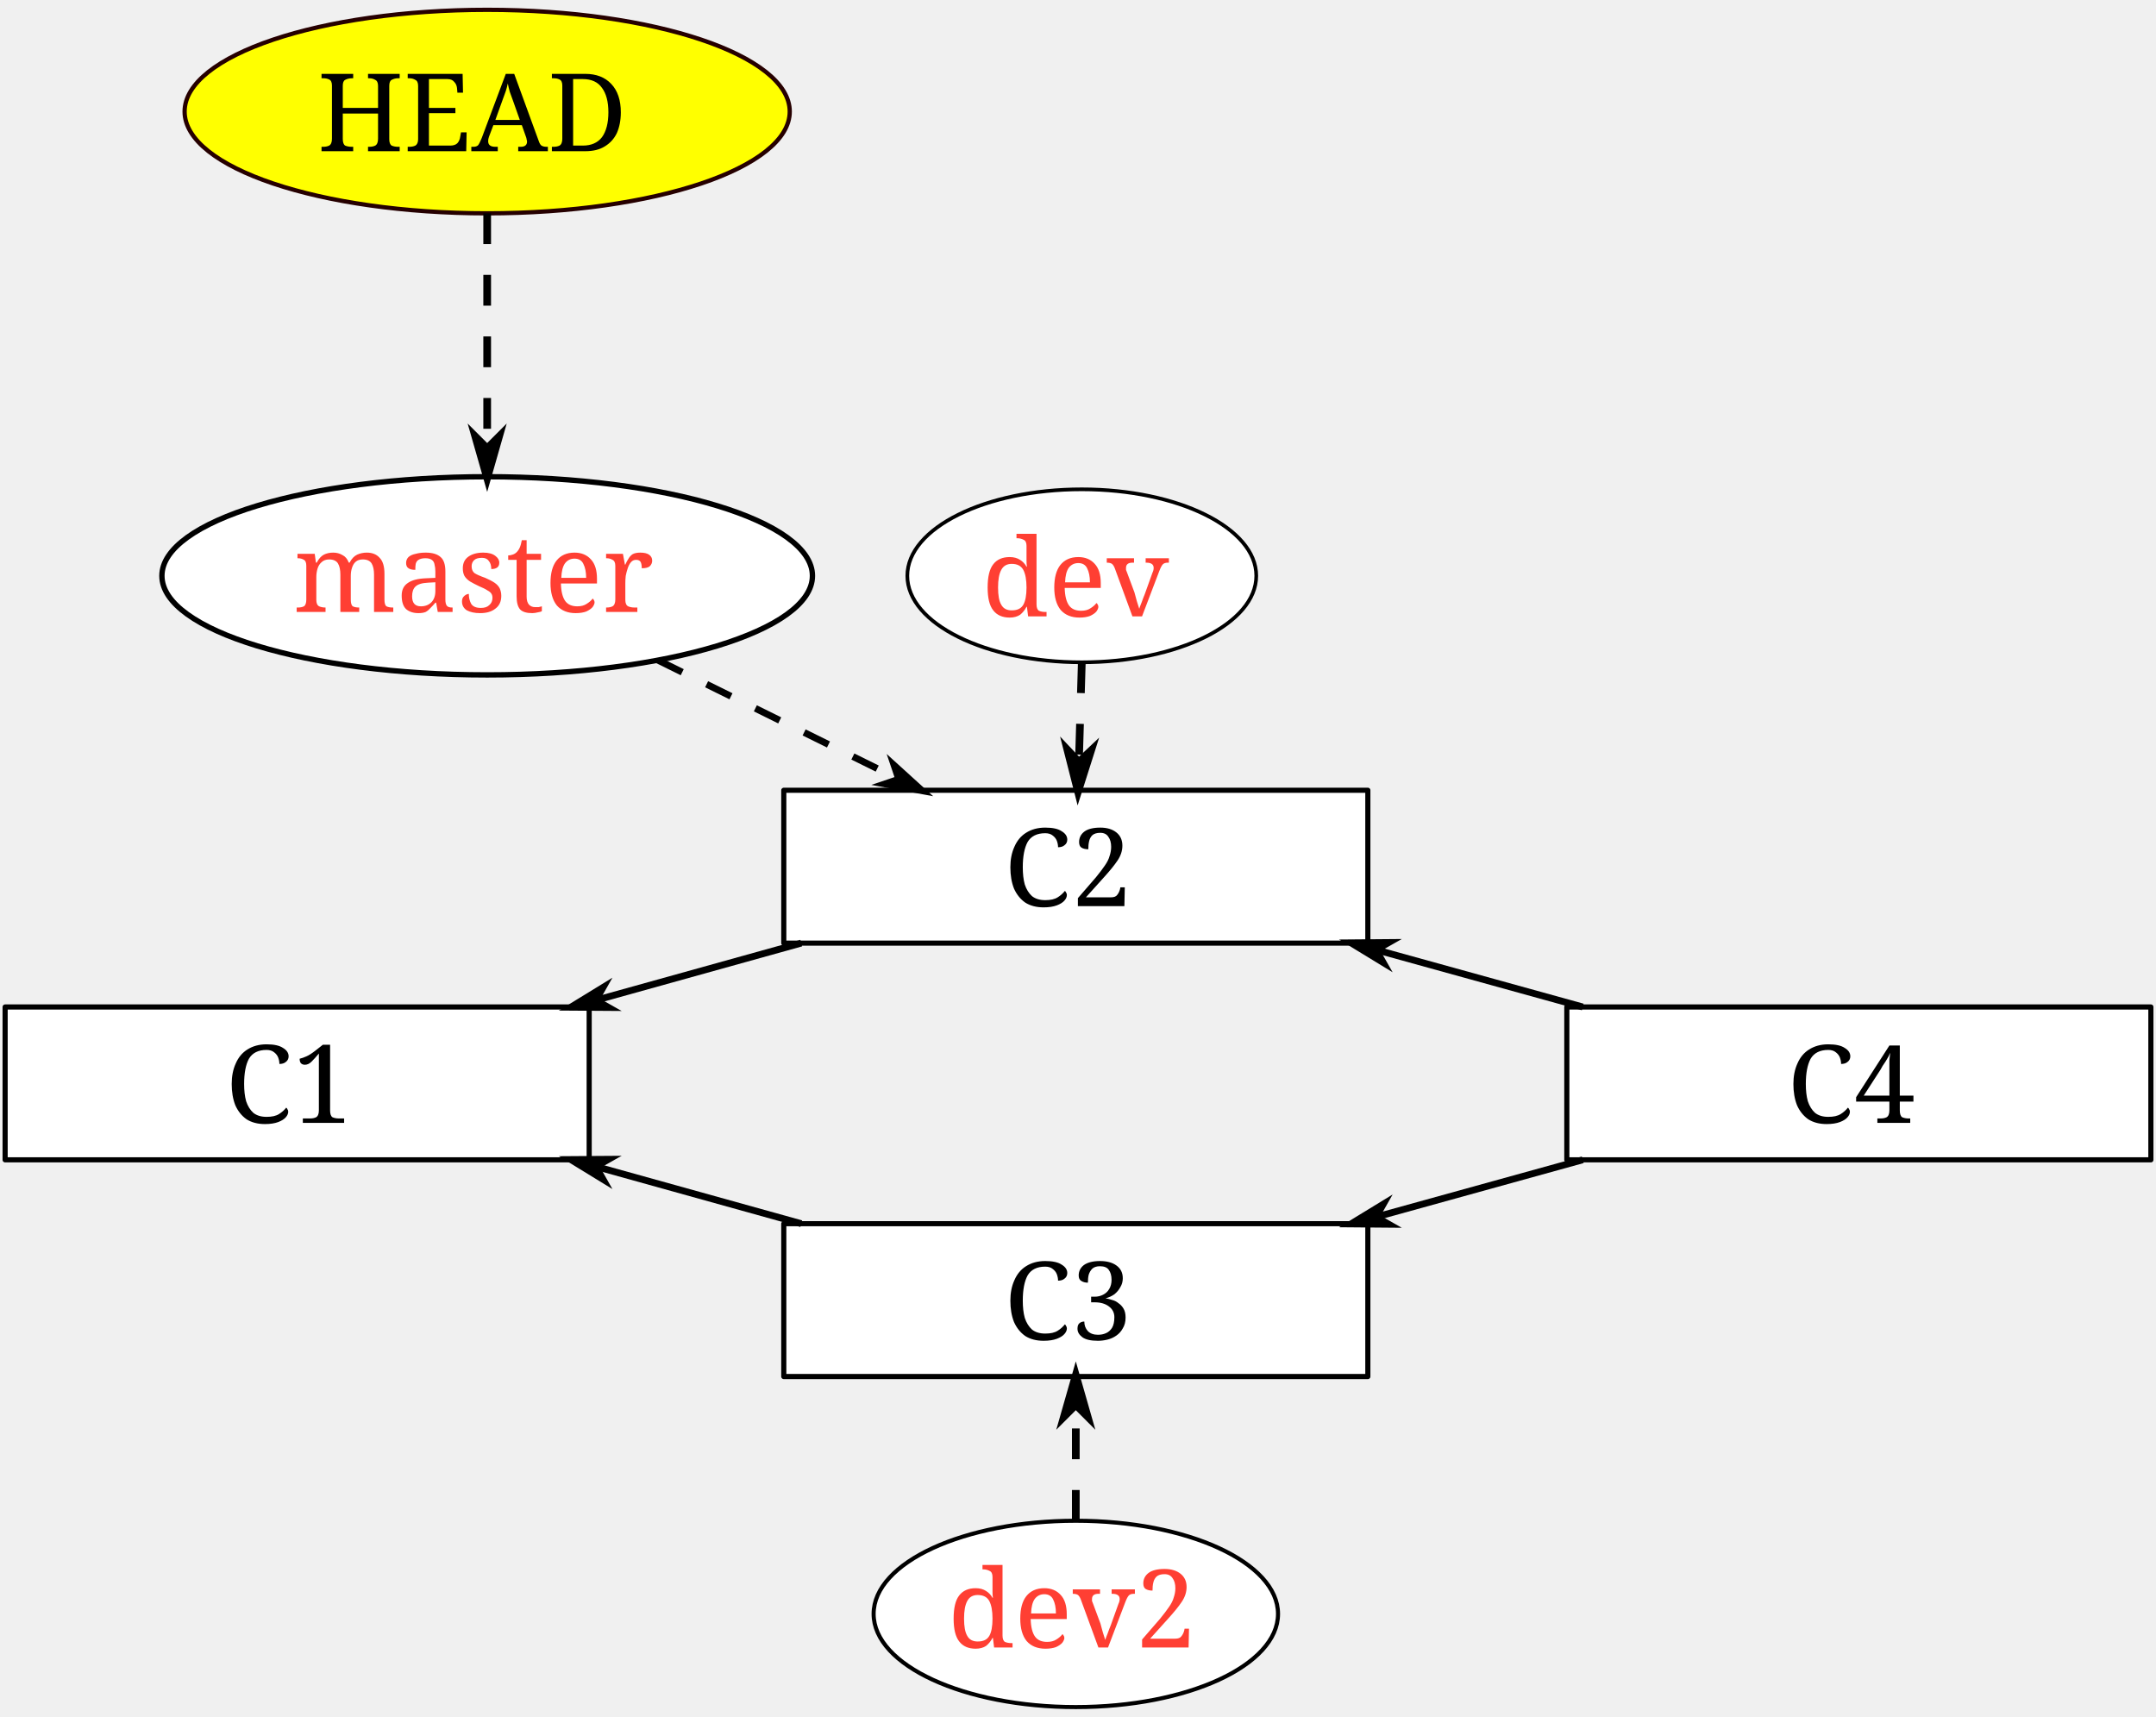
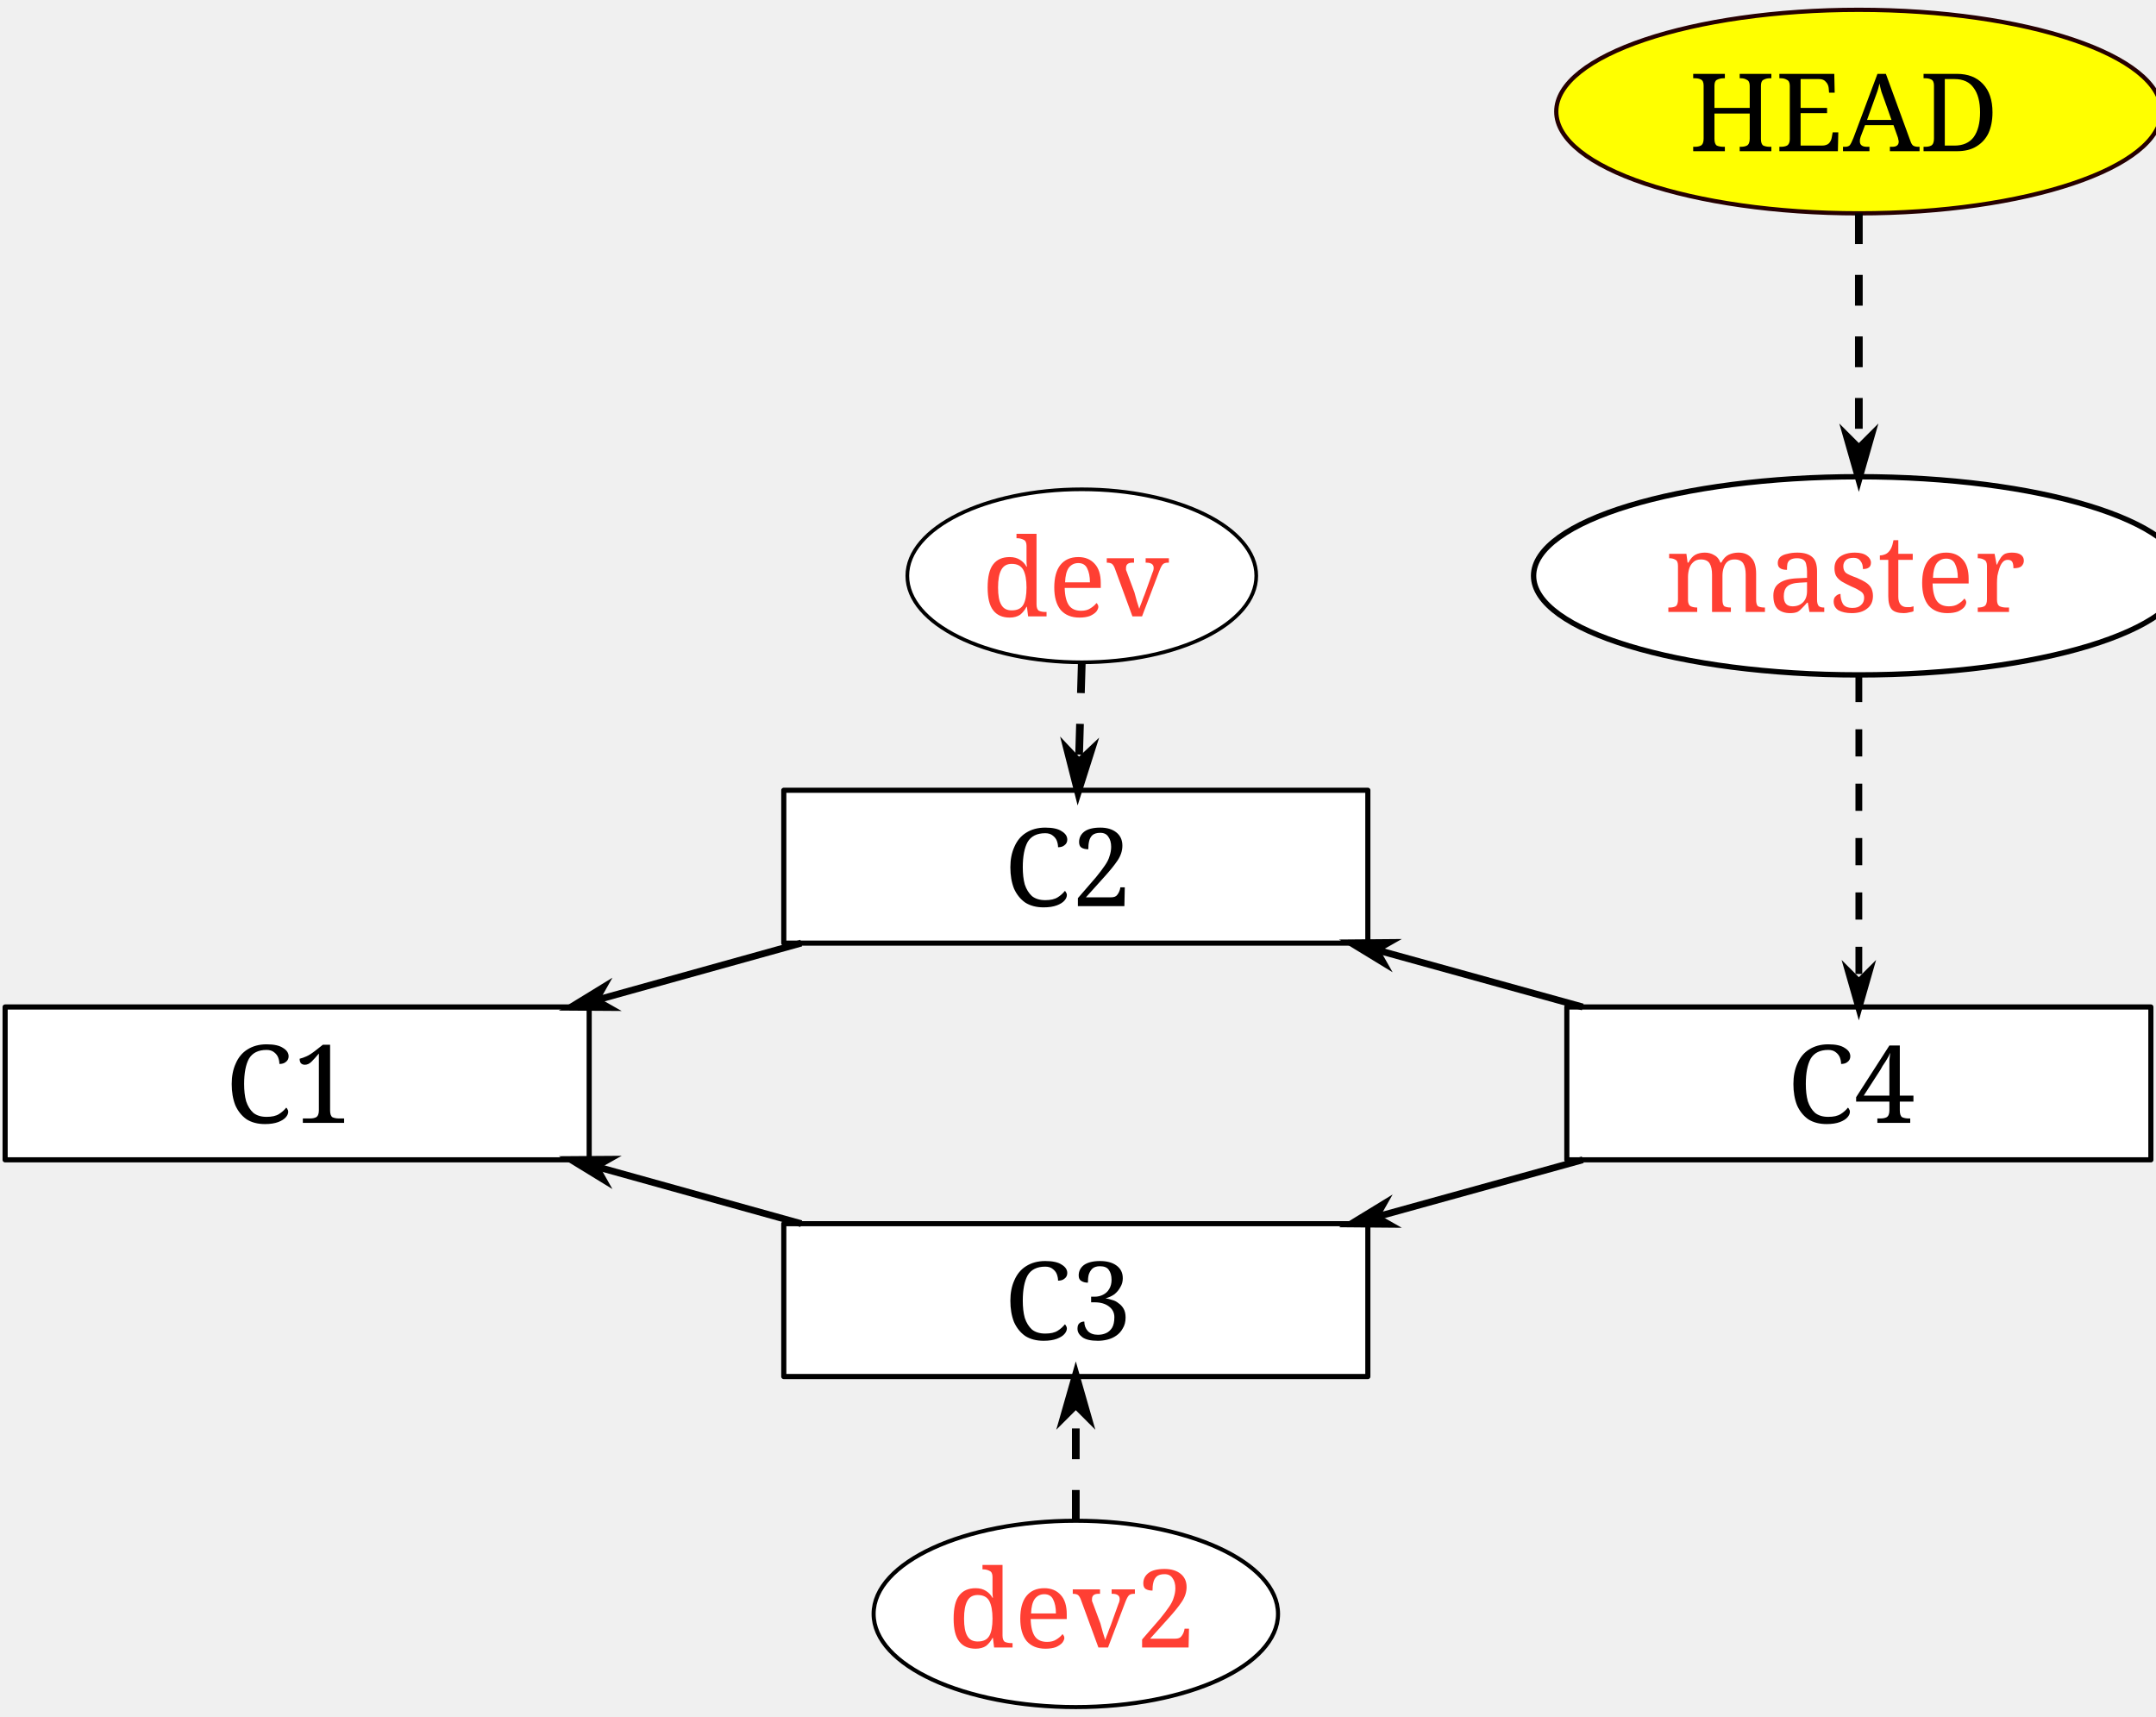
<svg xmlns="http://www.w3.org/2000/svg" width="84.054mm" height="66.934mm" viewBox="0 0 84.054 66.934" version="1.1" id="svg8">
  <defs id="defs2">
    <marker style="overflow:visible" id="marker4645" refX="0" refY="0" orient="auto">
      <path transform="matrix(-0.4,0,0,-0.4,-4,0)" style="fill:#000000;fill-opacity:1;fill-rule:evenodd;stroke:#000000;stroke-width:1pt;stroke-opacity:1" d="M 0,0 5,-5 -12.5,0 5,5 Z" id="path4643" />
    </marker>
    <marker style="overflow:visible" id="marker1717" refX="0" refY="0" orient="auto">
      <path transform="matrix(-0.4,0,0,-0.4,-4,0)" style="fill:#000000;fill-opacity:1;fill-rule:evenodd;stroke:#000000;stroke-width:1pt;stroke-opacity:1" d="M 0,0 5,-5 -12.5,0 5,5 Z" id="path1715" />
    </marker>
    <marker orient="auto" refY="0" refX="0" id="Arrow1Mend" style="overflow:visible">
      <path id="path4675" d="M 0,0 5,-5 -12.5,0 5,5 Z" style="fill:#000000;fill-opacity:1;fill-rule:evenodd;stroke:#000000;stroke-width:1pt;stroke-opacity:1" transform="matrix(-0.4,0,0,-0.4,-4,0)" />
    </marker>
    <marker orient="auto" refY="0" refX="0" id="Arrow1Lend" style="overflow:visible">
      <path id="path4669" d="M 0,0 5,-5 -12.5,0 5,5 Z" style="fill:#000000;fill-opacity:1;fill-rule:evenodd;stroke:#000000;stroke-width:1pt;stroke-opacity:1" transform="matrix(-0.8,0,0,-0.8,-10,0)" />
    </marker>
    <marker orient="auto" refY="0" refX="0" id="Arrow1Mend-6" style="overflow:visible">
      <path id="path4675-0" d="M 0,0 5,-5 -12.5,0 5,5 Z" style="fill:#000000;fill-opacity:1;fill-rule:evenodd;stroke:#000000;stroke-width:1pt;stroke-opacity:1" transform="matrix(-0.4,0,0,-0.4,-4,0)" />
    </marker>
    <marker orient="auto" refY="0" refX="0" id="Arrow1Mend-4" style="overflow:visible">
      <path id="path4675-9" d="M 0,0 5,-5 -12.5,0 5,5 Z" style="fill:#000000;fill-opacity:1;fill-rule:evenodd;stroke:#000000;stroke-width:1pt;stroke-opacity:1" transform="matrix(-0.4,0,0,-0.4,-4,0)" />
    </marker>
    <marker orient="auto" refY="0" refX="0" id="Arrow1Mend-3" style="overflow:visible">
      <path id="path4675-02" d="M 0,0 5,-5 -12.5,0 5,5 Z" style="fill:#000000;fill-opacity:1;fill-rule:evenodd;stroke:#000000;stroke-width:1pt;stroke-opacity:1" transform="matrix(-0.4,0,0,-0.4,-4,0)" />
    </marker>
    <marker orient="auto" refY="0" refX="0" id="Arrow1Mend-4-0" style="overflow:visible">
      <path id="path4675-9-7" d="M 0,0 5,-5 -12.5,0 5,5 Z" style="fill:#000000;fill-opacity:1;fill-rule:evenodd;stroke:#000000;stroke-width:1pt;stroke-opacity:1" transform="matrix(-0.4,0,0,-0.4,-4,0)" />
    </marker>
    <marker orient="auto" refY="0" refX="0" id="Arrow1Mend-4-0-9" style="overflow:visible">
      <path id="path4675-9-7-1" d="M 0,0 5,-5 -12.5,0 5,5 Z" style="fill:#000000;fill-opacity:1;fill-rule:evenodd;stroke:#000000;stroke-width:1pt;stroke-opacity:1" transform="matrix(-0.4,0,0,-0.4,-4,0)" />
    </marker>
    <marker orient="auto" refY="0" refX="0" id="Arrow1Mend-3-7" style="overflow:visible">
      <path id="path4675-02-0" d="M 0,0 5,-5 -12.5,0 5,5 Z" style="fill:#000000;fill-opacity:1;fill-rule:evenodd;stroke:#000000;stroke-width:1pt;stroke-opacity:1" transform="matrix(-0.4,0,0,-0.4,-4,0)" />
    </marker>
  </defs>
  <g id="main" style="display:inline" transform="translate(-109.3307,80.09636)">
-     <g id="HEAD-grp" transform="translate(105.0848,-102.5294)">
+     <g id="HEAD-grp" transform="translate(158.5609,-102.5294)">
      <ellipse ry="3.967" rx="11.796" cy="26.783" cx="23.239" id="HEAD-ell" style="opacity:1;fill:#ffff00;fill-opacity:1;stroke:#260000;stroke-width:0.166;stroke-linejoin:round;stroke-miterlimit:4;stroke-dasharray:none;stroke-dashoffset:0;stroke-opacity:1" />
      <text id="HEAD-text" y="28.326" x="16.624" style="font-style:normal;font-variant:normal;font-weight:normal;font-stretch:normal;font-size:4.233px;line-height:1.25;font-family:serif;-inkscape-font-specification:'serif, Normal';font-variant-ligatures:normal;font-variant-caps:normal;font-variant-numeric:normal;font-feature-settings:normal;text-align:start;letter-spacing:0px;word-spacing:0px;writing-mode:lr-tb;text-anchor:start;fill:#000000;fill-opacity:1;stroke:none;stroke-width:0.265" xml:space="preserve">
        <tspan style="font-style:normal;font-variant:normal;font-weight:normal;font-stretch:normal;font-size:4.233px;font-family:serif;-inkscape-font-specification:'serif, Normal';font-variant-ligatures:normal;font-variant-caps:normal;font-variant-numeric:normal;font-feature-settings:normal;text-align:start;writing-mode:lr-tb;text-anchor:start;stroke-width:0.265" y="28.326" x="16.624" id="tspan14">HEAD</tspan>
      </text>
    </g>
-     <g id="master-grp" transform="translate(105.0848,-116.0749)">
+     <g id="master-grp" transform="translate(158.5609,-116.0749)">
      <ellipse ry="3.863" rx="12.681" cy="58.428" cx="23.239" id="master-ell" style="opacity:1;fill:#ffffff;fill-opacity:0.997;stroke:#000000;stroke-width:0.209;stroke-linejoin:round;stroke-miterlimit:4;stroke-dasharray:none;stroke-dashoffset:0;stroke-opacity:1" />
      <text id="master-text" y="59.837" x="15.689" style="font-style:normal;font-variant:normal;font-weight:normal;font-stretch:normal;font-size:4.233px;line-height:1.25;font-family:serif;-inkscape-font-specification:'serif, Normal';font-variant-ligatures:normal;font-variant-caps:normal;font-variant-numeric:normal;font-feature-settings:normal;text-align:start;letter-spacing:0px;word-spacing:0px;writing-mode:lr-tb;text-anchor:start;fill:#ff0f00;fill-opacity:0.8;stroke:none;stroke-width:0.265" xml:space="preserve">
        <tspan style="font-style:normal;font-variant:normal;font-weight:normal;font-stretch:normal;font-size:4.233px;font-family:serif;-inkscape-font-specification:'serif, Normal';font-variant-ligatures:normal;font-variant-caps:normal;font-variant-numeric:normal;font-feature-settings:normal;text-align:start;writing-mode:lr-tb;text-anchor:start;fill:#ff0f00;fill-opacity:0.8;stroke-width:0.265" y="59.837" x="15.689" id="tspan4518">master</tspan>
      </text>
    </g>
-     <path style="display:inline;fill:none;fill-rule:evenodd;stroke:#000000;stroke-width:0.3;stroke-linecap:butt;stroke-linejoin:miter;stroke-miterlimit:4;stroke-dasharray:1.2, 1.2;stroke-dashoffset:0;stroke-opacity:1;marker-end:url(#Arrow1Mend)" d="m 128.324,-71.78 0,10.27" id="HEAD-master" />
+     <path style="display:inline;fill:none;fill-rule:evenodd;stroke:#000000;stroke-width:0.3;stroke-linecap:butt;stroke-linejoin:miter;stroke-miterlimit:4;stroke-dasharray:1.2, 1.2;stroke-dashoffset:0;stroke-opacity:1;marker-end:url(#Arrow1Mend)" d="m 181.8,-71.78 0,10.27" id="HEAD-master" />
    <g id="C1-grp" transform="translate(97.67647,-127.4363)">
      <rect y="86.599" x="11.854" height="5.959" width="22.77" id="C1-rect" style="opacity:1;fill:#ffffff;fill-opacity:1;stroke:#000000;stroke-width:0.2;stroke-linecap:square;stroke-linejoin:round;stroke-miterlimit:4;stroke-dasharray:none;stroke-dashoffset:0;stroke-opacity:1;paint-order:normal" />
      <text id="C1-text" y="91.119" x="20.454" style="font-style:normal;font-variant:normal;font-weight:normal;font-stretch:normal;font-size:4.233px;line-height:1.25;font-family:serif;-inkscape-font-specification:'serif, Normal';font-variant-ligatures:normal;font-variant-caps:normal;font-variant-numeric:normal;font-feature-settings:normal;text-align:start;letter-spacing:0px;word-spacing:0px;writing-mode:lr-tb;text-anchor:start;fill:#000000;fill-opacity:1;stroke:none;stroke-width:0.265" xml:space="preserve">
        <tspan style="font-style:normal;font-variant:normal;font-weight:normal;font-stretch:normal;font-size:4.233px;font-family:serif;-inkscape-font-specification:'serif, Normal';font-variant-ligatures:normal;font-variant-caps:normal;font-variant-numeric:normal;font-feature-settings:normal;text-align:start;writing-mode:lr-tb;text-anchor:start;fill:#000000;fill-opacity:1;stroke-width:0.265" y="91.119" x="20.454" id="tspan6252">C1</tspan>
      </text>
    </g>
    <g id="dev-grp" transform="translate(132.0966,-115.5735)">
      <ellipse ry="3.372" rx="6.802" cy="57.926" cx="19.409" id="dev-ell" style="opacity:1;fill:#ffffff;fill-opacity:0.997;stroke:#000000;stroke-width:0.143;stroke-linejoin:round;stroke-miterlimit:4;stroke-dasharray:none;stroke-dashoffset:0;stroke-opacity:1" />
      <text id="dev-text" y="59.504" x="15.505" style="font-style:normal;font-variant:normal;font-weight:normal;font-stretch:normal;font-size:4.233px;line-height:1.25;font-family:serif;-inkscape-font-specification:'serif, Normal';font-variant-ligatures:normal;font-variant-caps:normal;font-variant-numeric:normal;font-feature-settings:normal;text-align:start;letter-spacing:0px;word-spacing:0px;writing-mode:lr-tb;text-anchor:start;fill:#ff0f00;fill-opacity:0.8;stroke:none;stroke-width:0.265" xml:space="preserve">
        <tspan style="font-style:normal;font-variant:normal;font-weight:normal;font-stretch:normal;font-size:4.233px;font-family:serif;-inkscape-font-specification:'serif, Normal';font-variant-ligatures:normal;font-variant-caps:normal;font-variant-numeric:normal;font-feature-settings:normal;text-align:start;writing-mode:lr-tb;text-anchor:start;fill:#ff0f00;fill-opacity:0.8;stroke-width:0.265" y="59.504" x="15.505" id="tspan4518-5">dev</tspan>
      </text>
    </g>
    <g style="display:inline" id="C2-grp" transform="translate(128.0333,-135.8851)">
      <rect y="86.599" x="11.854" height="5.959" width="22.77" id="C2-rect" style="opacity:1;fill:#ffffff;fill-opacity:1;stroke:#000000;stroke-width:0.2;stroke-linecap:square;stroke-linejoin:round;stroke-miterlimit:4;stroke-dasharray:none;stroke-dashoffset:0;stroke-opacity:1;paint-order:normal" />
      <text id="C2-text" y="91.119" x="20.454" style="font-style:normal;font-variant:normal;font-weight:normal;font-stretch:normal;font-size:4.233px;line-height:1.25;font-family:serif;-inkscape-font-specification:'serif, Normal';font-variant-ligatures:normal;font-variant-caps:normal;font-variant-numeric:normal;font-feature-settings:normal;text-align:start;letter-spacing:0px;word-spacing:0px;writing-mode:lr-tb;text-anchor:start;fill:#000000;fill-opacity:1;stroke:none;stroke-width:0.265" xml:space="preserve">
        <tspan style="font-style:normal;font-variant:normal;font-weight:normal;font-stretch:normal;font-size:4.233px;font-family:serif;-inkscape-font-specification:'serif, Normal';font-variant-ligatures:normal;font-variant-caps:normal;font-variant-numeric:normal;font-feature-settings:normal;text-align:start;writing-mode:lr-tb;text-anchor:start;fill:#000000;fill-opacity:1;stroke-width:0.265" y="91.119" x="20.454" id="tspan6252-0">C2</tspan>
      </text>
    </g>
    <path style="display:inline;fill:none;fill-rule:evenodd;stroke:#000000;stroke-width:0.3;stroke-linecap:butt;stroke-linejoin:miter;stroke-miterlimit:4;stroke-dasharray:1.2, 1.2;stroke-dashoffset:0;stroke-opacity:1;marker-end:url(#Arrow1Mend-4-0)" d="m 151.506,-54.275 -0.146,4.989" id="dev-C2" />
    <path style="display:inline;fill:none;fill-rule:evenodd;stroke:#000000;stroke-width:0.265;stroke-linecap:butt;stroke-linejoin:miter;stroke-miterlimit:4;stroke-dasharray:none;stroke-opacity:1;marker-end:url(#Arrow1Mend-3)" d="m 140.568,-43.328 -8.947,2.49" id="C2-C1" />
    <g style="display:inline" id="C3-grp" transform="translate(128.0333,-118.9874)">
      <rect y="86.599" x="11.854" height="5.959" width="22.77" id="C3-rect" style="opacity:1;fill:#ffffff;fill-opacity:1;stroke:#000000;stroke-width:0.2;stroke-linecap:square;stroke-linejoin:round;stroke-miterlimit:4;stroke-dasharray:none;stroke-dashoffset:0;stroke-opacity:1;paint-order:normal" />
      <text id="C3-text" y="91.119" x="20.454" style="font-style:normal;font-variant:normal;font-weight:normal;font-stretch:normal;font-size:4.233px;line-height:1.25;font-family:serif;-inkscape-font-specification:'serif, Normal';font-variant-ligatures:normal;font-variant-caps:normal;font-variant-numeric:normal;font-feature-settings:normal;text-align:start;letter-spacing:0px;word-spacing:0px;writing-mode:lr-tb;text-anchor:start;fill:#000000;fill-opacity:1;stroke:none;stroke-width:0.265" xml:space="preserve">
        <tspan style="font-style:normal;font-variant:normal;font-weight:normal;font-stretch:normal;font-size:4.233px;font-family:serif;-inkscape-font-specification:'serif, Normal';font-variant-ligatures:normal;font-variant-caps:normal;font-variant-numeric:normal;font-feature-settings:normal;text-align:start;writing-mode:lr-tb;text-anchor:start;fill:#000000;fill-opacity:1;stroke-width:0.265" y="91.119" x="20.454" id="tspan6252-0-5">C3</tspan>
      </text>
    </g>
    <g style="display:inline" id="dev2-grp" transform="translate(130.7708,-75.37285)">
      <ellipse ry="3.632" rx="7.883" cy="58.198" cx="20.502" id="dev2-ell" style="opacity:1;fill:#ffffff;fill-opacity:0.997;stroke:#000000;stroke-width:0.159;stroke-linejoin:round;stroke-miterlimit:4;stroke-dasharray:none;stroke-dashoffset:0;stroke-opacity:1" />
      <text id="dev2-text" y="59.504" x="15.505" style="font-style:normal;font-variant:normal;font-weight:normal;font-stretch:normal;font-size:4.233px;line-height:1.25;font-family:serif;-inkscape-font-specification:'serif, Normal';font-variant-ligatures:normal;font-variant-caps:normal;font-variant-numeric:normal;font-feature-settings:normal;text-align:start;letter-spacing:0px;word-spacing:0px;writing-mode:lr-tb;text-anchor:start;fill:#ff0f00;fill-opacity:0.8;stroke:none;stroke-width:0.265" xml:space="preserve">
        <tspan style="font-style:normal;font-variant:normal;font-weight:normal;font-stretch:normal;font-size:4.233px;font-family:serif;-inkscape-font-specification:'serif, Normal';font-variant-ligatures:normal;font-variant-caps:normal;font-variant-numeric:normal;font-feature-settings:normal;text-align:start;writing-mode:lr-tb;text-anchor:start;fill:#ff0f00;fill-opacity:0.8;stroke-width:0.265" y="59.504" x="15.505" id="tspan4518-5-2">dev2</tspan>
      </text>
    </g>
    <path style="display:inline;fill:none;fill-rule:evenodd;stroke:#000000;stroke-width:0.3;stroke-linecap:butt;stroke-linejoin:miter;stroke-miterlimit:4;stroke-dasharray:1.2, 1.2;stroke-dashoffset:0;stroke-opacity:1;marker-end:url(#Arrow1Mend-4-0-9)" d="m 151.272,-20.806 0,-5.624" id="dev2-C3" />
    <path style="display:inline;fill:none;fill-rule:evenodd;stroke:#000000;stroke-width:0.265;stroke-linecap:butt;stroke-linejoin:miter;stroke-miterlimit:4;stroke-dasharray:none;stroke-opacity:1;marker-end:url(#Arrow1Mend-3-7)" d="m 140.568,-32.389 -8.947,-2.49" id="C3-C1" />
    <g style="display:inline" id="C4-grp" transform="translate(158.5609,-127.4363)">
      <rect y="86.599" x="11.854" height="5.959" width="22.77" id="C4-rect" style="opacity:1;fill:#ffffff;fill-opacity:1;stroke:#000000;stroke-width:0.2;stroke-linecap:square;stroke-linejoin:round;stroke-miterlimit:4;stroke-dasharray:none;stroke-dashoffset:0;stroke-opacity:1;paint-order:normal" />
      <text id="C4-text" y="91.119" x="20.454" style="font-style:normal;font-variant:normal;font-weight:normal;font-stretch:normal;font-size:4.233px;line-height:1.25;font-family:serif;-inkscape-font-specification:'serif, Normal';font-variant-ligatures:normal;font-variant-caps:normal;font-variant-numeric:normal;font-feature-settings:normal;text-align:start;letter-spacing:0px;word-spacing:0px;writing-mode:lr-tb;text-anchor:start;fill:#000000;fill-opacity:1;stroke:none;stroke-width:0.265" xml:space="preserve">
        <tspan style="font-style:normal;font-variant:normal;font-weight:normal;font-stretch:normal;font-size:4.233px;font-family:serif;-inkscape-font-specification:'serif, Normal';font-variant-ligatures:normal;font-variant-caps:normal;font-variant-numeric:normal;font-feature-settings:normal;text-align:start;writing-mode:lr-tb;text-anchor:start;fill:#000000;fill-opacity:1;stroke-width:0.265" y="91.119" x="20.454" id="tspan6252-6">C4</tspan>
      </text>
    </g>
    <path style="fill:none;fill-rule:evenodd;stroke:#000000;stroke-width:0.265px;stroke-linecap:butt;stroke-linejoin:miter;stroke-opacity:1;marker-end:url(#Arrow1Mend-6)" d="m 171.035,-40.838 -8.998,-2.49" id="C4-C2" />
    <path style="fill:none;fill-rule:evenodd;stroke:#000000;stroke-width:0.265;stroke-linecap:butt;stroke-linejoin:miter;stroke-miterlimit:4;stroke-dasharray:none;stroke-opacity:1;marker-end:url(#marker1717)" d="m 171.035,-34.879 -8.998,2.49" id="C4-C3" />
-     <path style="display:inline;fill:none;fill-rule:evenodd;stroke:#000000;stroke-width:0.265;stroke-linecap:butt;stroke-linejoin:miter;stroke-miterlimit:4;stroke-dasharray:1.06, 1.06;stroke-dashoffset:0;stroke-opacity:1;marker-end:url(#marker4645)" d="m 134.978,-54.359 10.265,5.073" id="path4038" />
+     <path style="display:inline;fill:none;fill-rule:evenodd;stroke:#000000;stroke-width:0.265;stroke-linecap:butt;stroke-linejoin:miter;stroke-miterlimit:4;stroke-dasharray:1.06, 1.06;stroke-dashoffset:0;stroke-opacity:1;marker-end:url(#marker4645)" d="M 181.8,-53.784 V -40.838" id="path4038" />
  </g>
</svg>
